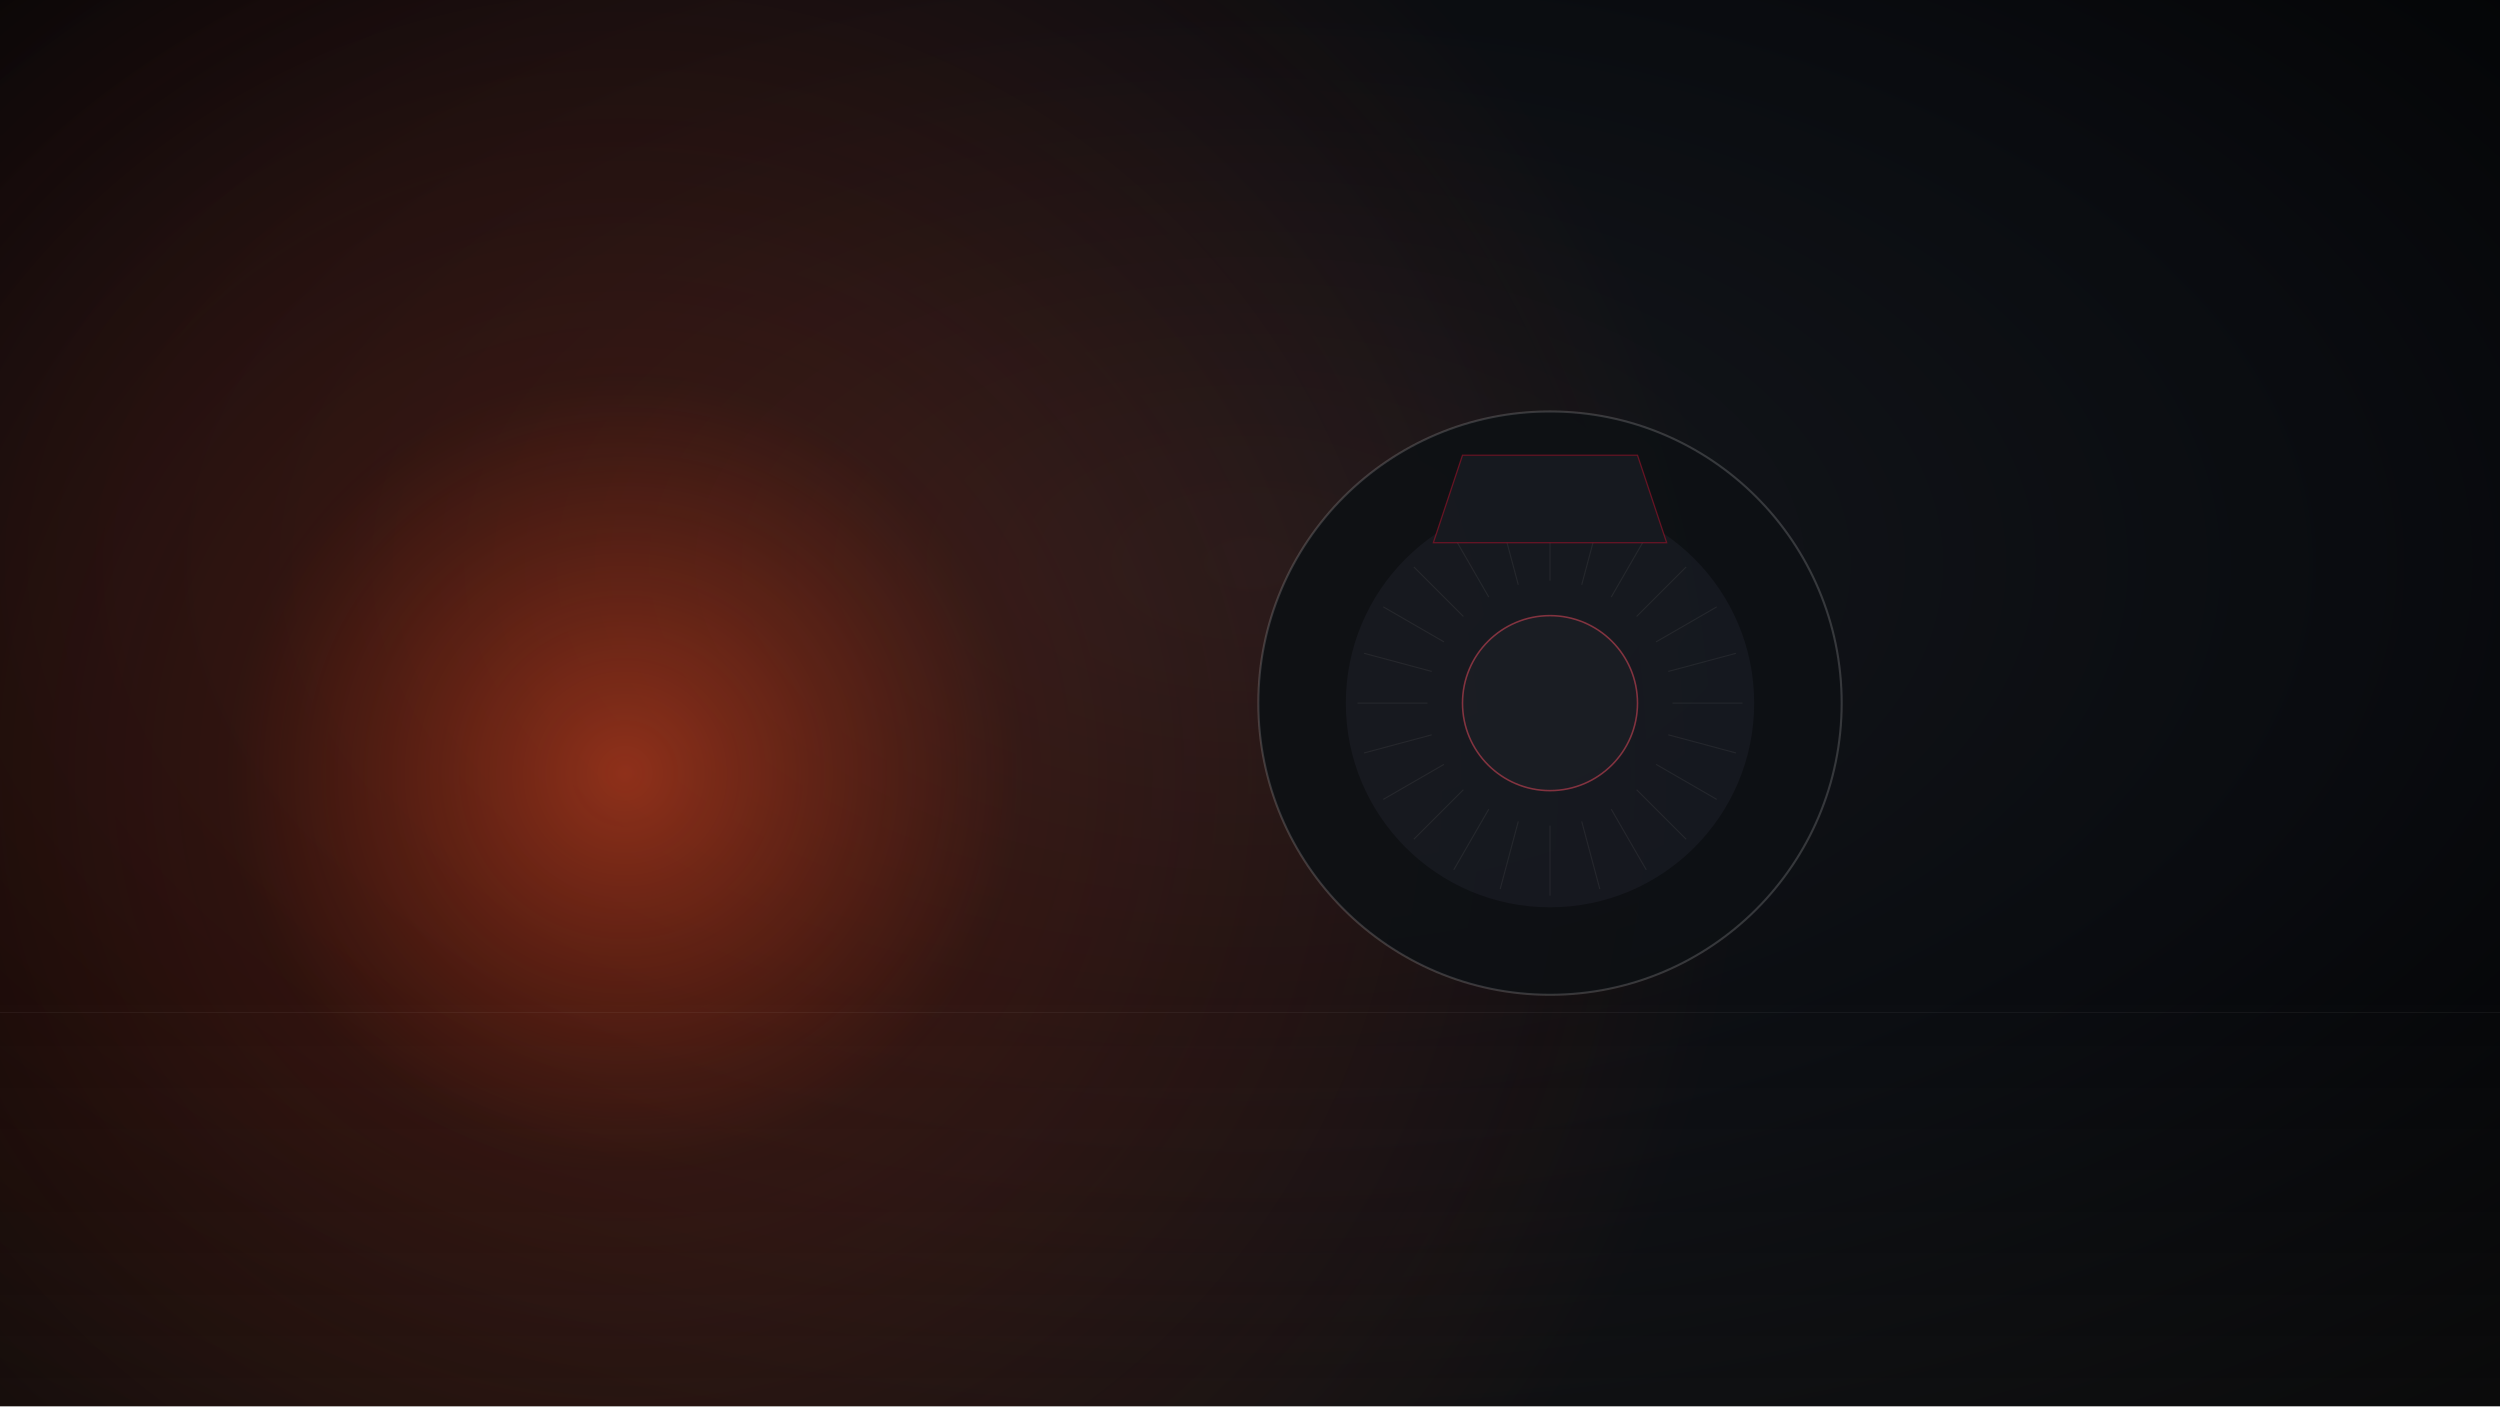
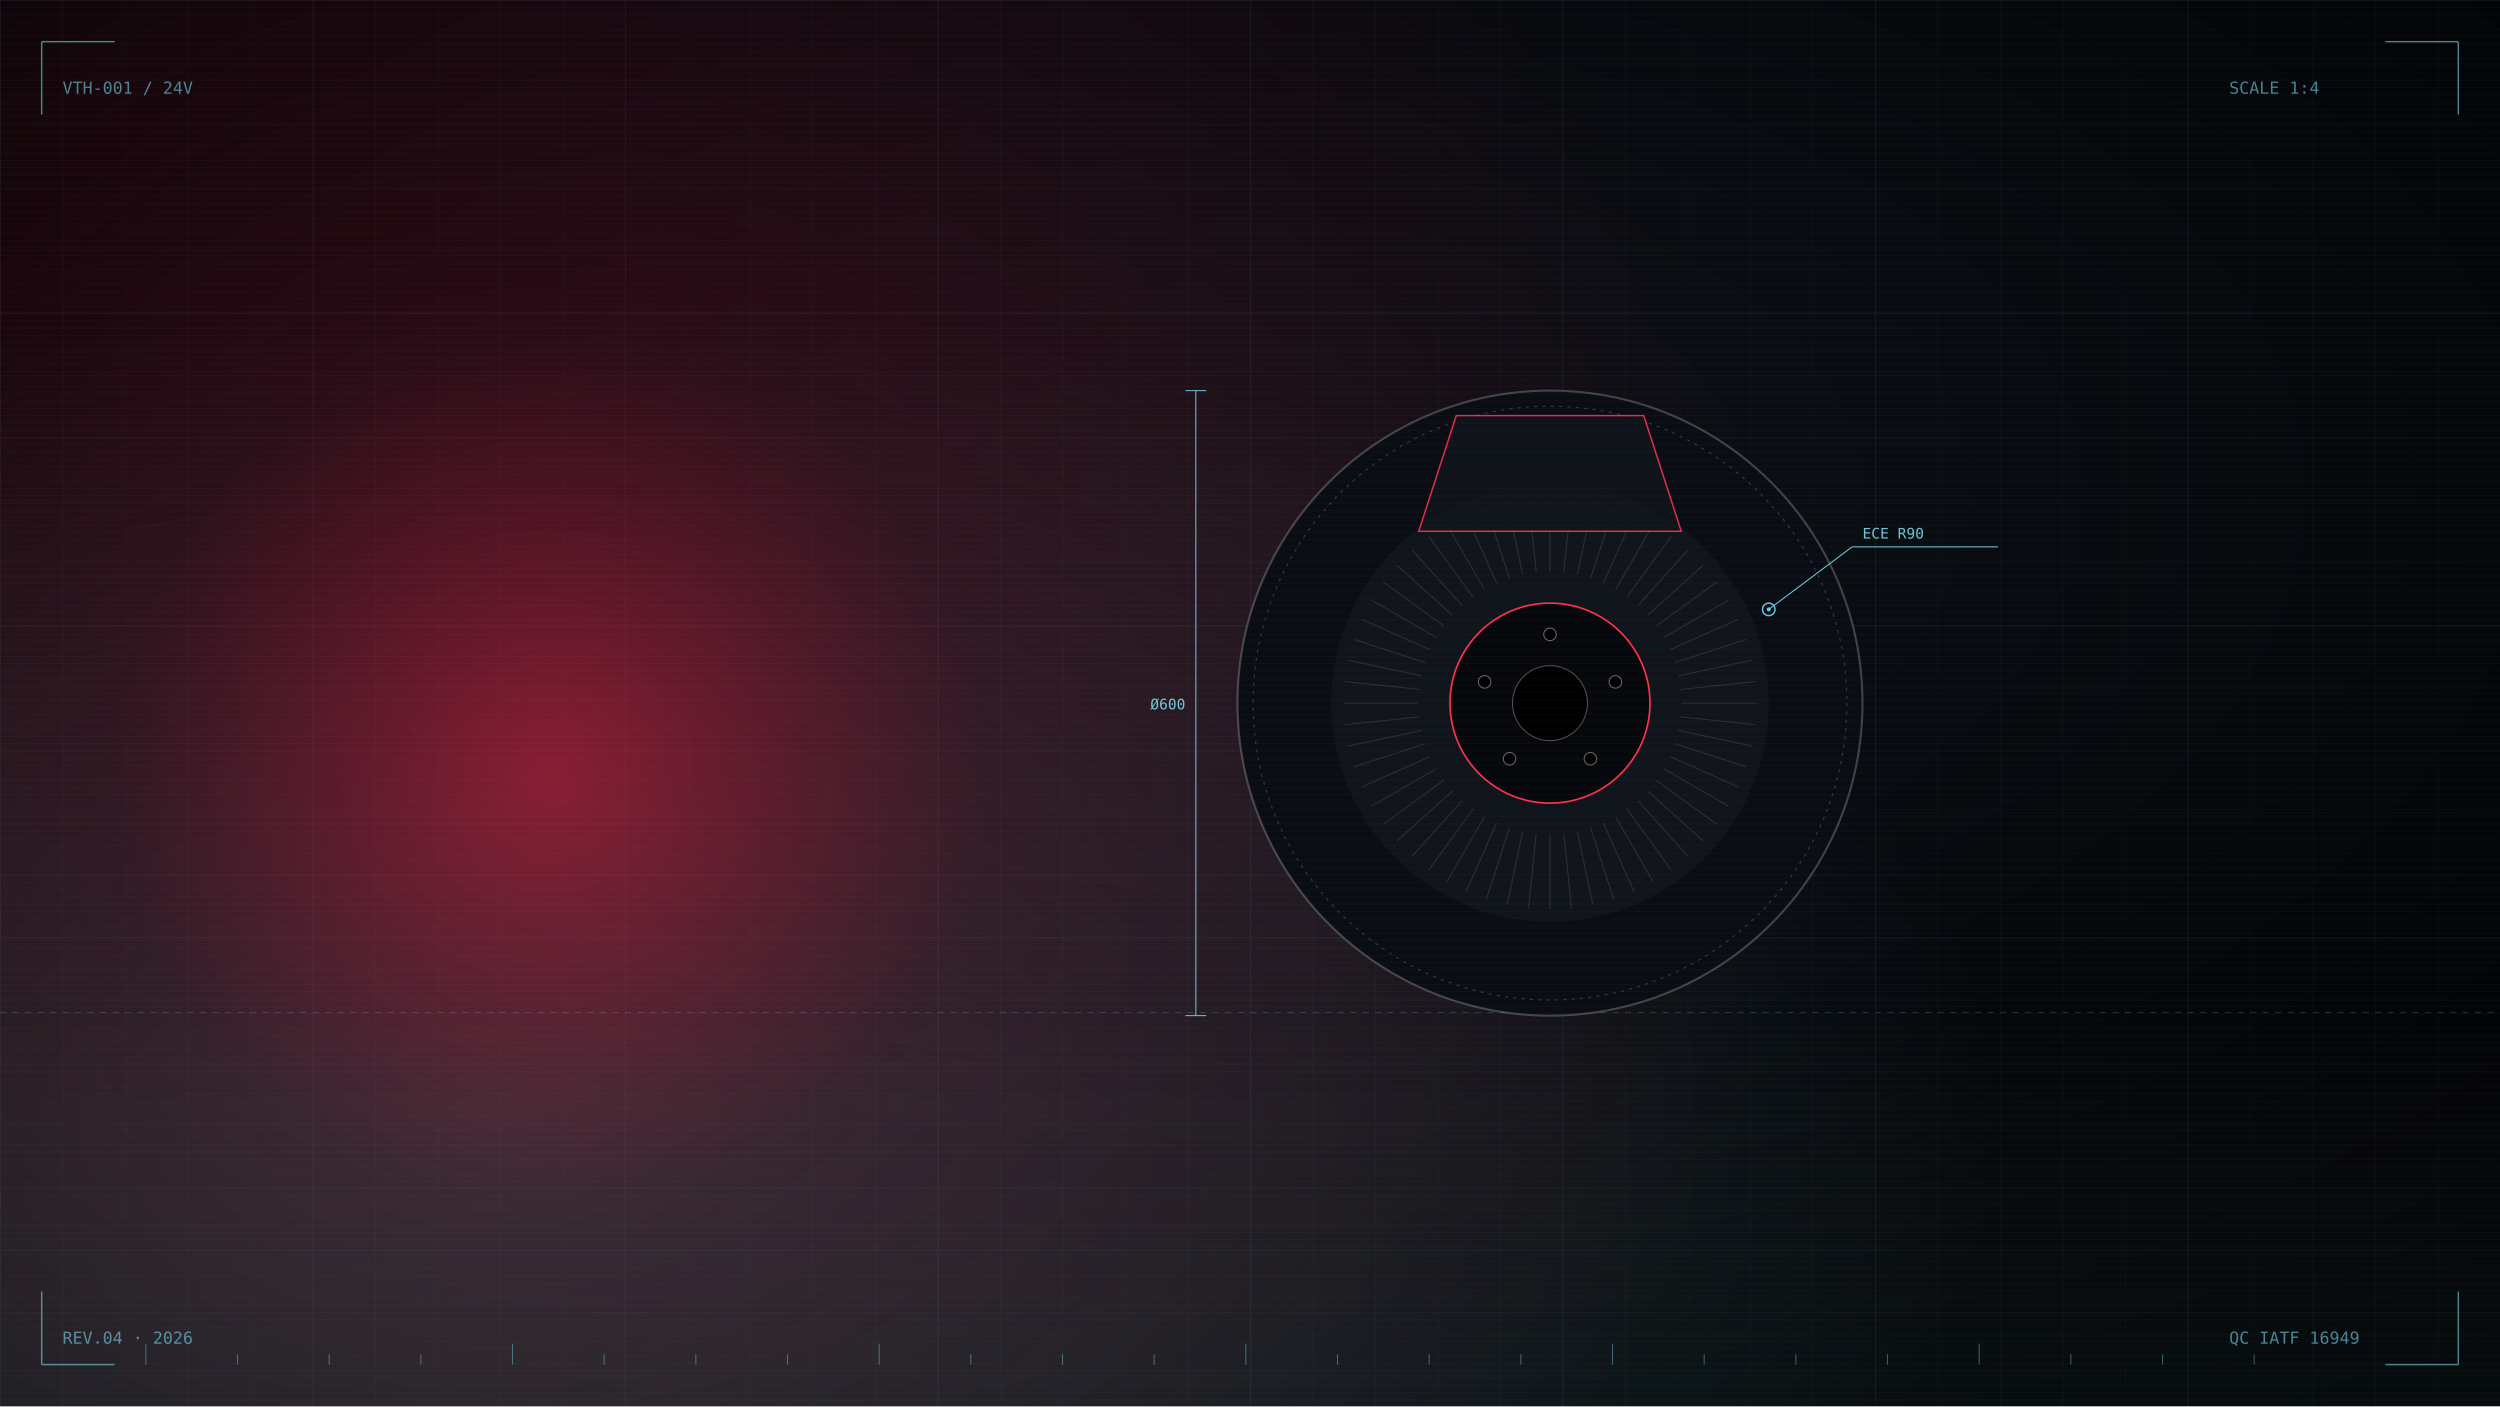
<svg xmlns="http://www.w3.org/2000/svg" viewBox="0 0 2400 1350" width="2400" height="1350" role="img" preserveAspectRatio="xMidYMid slice">
  <defs>
-     <radialGradient id="bgrad" cx="50%" cy="40%" r="80%">
-       <stop offset="0%" stop-color="#15181d" />
-       <stop offset="55%" stop-color="#0a0c10" />
+     <pattern id="grid" width="60" height="60" patternUnits="userSpaceOnUse">
+       <path d="M 60 0 L 0 0 0 60" fill="none" stroke="rgba(123,233,255,0.05)" stroke-width="1" />
+     </pattern>
+     <pattern id="gridMajor" width="300" height="300" patternUnits="userSpaceOnUse">
+       <path d="M 300 0 L 0 0 0 300" fill="none" stroke="rgba(123,233,255,0.08)" stroke-width="1" />
+     </pattern>
+     <radialGradient id="bgrad" cx="50%" cy="35%" r="80%">
+       <stop offset="0%" stop-color="#0e1218" />
+       <stop offset="55%" stop-color="#06080c" />
      <stop offset="100%" stop-color="#000" />
    </radialGradient>
-     <radialGradient id="glow" cx="600" cy="742.5" r="1080" gradientUnits="userSpaceOnUse">
-       <stop offset="0%" stop-color="hsla(12, 95%, 55%, 0.55)" />
-       <stop offset="35%" stop-color="hsla(12, 90%, 45%, 0.18)" />
-       <stop offset="100%" stop-color="hsla(12, 90%, 45%, 0)" />
+     <radialGradient id="glow" cx="528" cy="742.5" r="1200" gradientUnits="userSpaceOnUse">
+       <stop offset="0%" stop-color="hsla(350, 100%, 55%, 0.5)" />
+       <stop offset="35%" stop-color="hsla(350, 95%, 45%, 0.15)" />
+       <stop offset="100%" stop-color="hsla(350, 90%, 45%, 0)" />
+     </radialGradient>
+     <radialGradient id="cyanGlow" cx="20%" cy="80%" r="60%">
+       <stop offset="0%" stop-color="rgba(123,233,255,0.18)" />
+       <stop offset="100%" stop-color="rgba(123,233,255,0)" />
    </radialGradient>
    <linearGradient id="floor" x1="0" y1="0" x2="0" y2="1">
      <stop offset="0%" stop-color="rgba(255,255,255,0)" />
-       <stop offset="100%" stop-color="rgba(255,255,255,0.04)" />
+       <stop offset="100%" stop-color="rgba(123,233,255,0.05)" />
    </linearGradient>
    <filter id="soft">
-       <feGaussianBlur stdDeviation="2" />
+       <feGaussianBlur stdDeviation="3" />
+     </filter>
+     <filter id="bloom">
+       <feGaussianBlur stdDeviation="6" />
    </filter>
  </defs>
  <rect width="2400" height="1350" fill="url(#bgrad)" />
+   <rect width="2400" height="1350" fill="url(#grid)" />
+   <rect width="2400" height="1350" fill="url(#gridMajor)" />
+   <rect width="2400" height="1350" fill="url(#cyanGlow)" />
  <rect width="2400" height="1350" fill="url(#glow)" />
-   <rect y="945" width="2400" height="405" fill="url(#floor)" />
-   <g transform="translate(1488,675)" opacity="0.92">
-     <circle r="280" fill="#0d1014" stroke="rgba(255,255,255,0.18)" stroke-width="2" />
-     <circle r="196" fill="#16191f" />
-     <circle r="84" fill="#1a1d24" stroke="rgba(255,80,100,0.5)" stroke-width="1.5" />
-     <line x1="117.6" y1="0" x2="184.8" y2="0" stroke="rgba(255,255,255,0.07)" />
-     <line x1="113.593" y1="30.437" x2="178.503" y2="47.83" stroke="rgba(255,255,255,0.07)" />
-     <line x1="101.845" y1="58.8" x2="160.041" y2="92.4" stroke="rgba(255,255,255,0.07)" />
-     <line x1="83.156" y1="83.156" x2="130.673" y2="130.673" stroke="rgba(255,255,255,0.07)" />
-     <line x1="58.8" y1="101.845" x2="92.4" y2="160.041" stroke="rgba(255,255,255,0.07)" />
-     <line x1="30.437" y1="113.593" x2="47.83" y2="178.503" stroke="rgba(255,255,255,0.07)" />
-     <line x1="7.200923178986436e-15" y1="117.6" x2="1.1315736424121544e-14" y2="184.8" stroke="rgba(255,255,255,0.07)" />
-     <line x1="-30.437" y1="113.593" x2="-47.83" y2="178.503" stroke="rgba(255,255,255,0.07)" />
-     <line x1="-58.8" y1="101.845" x2="-92.4" y2="160.041" stroke="rgba(255,255,255,0.07)" />
-     <line x1="-83.156" y1="83.156" x2="-130.673" y2="130.673" stroke="rgba(255,255,255,0.07)" />
-     <line x1="-101.845" y1="58.8" x2="-160.041" y2="92.4" stroke="rgba(255,255,255,0.07)" />
-     <line x1="-113.593" y1="30.437" x2="-178.503" y2="47.83" stroke="rgba(255,255,255,0.07)" />
-     <line x1="-117.6" y1="1.4401846357972873e-14" x2="-184.8" y2="2.263147284824309e-14" stroke="rgba(255,255,255,0.07)" />
-     <line x1="-113.593" y1="-30.437" x2="-178.503" y2="-47.83" stroke="rgba(255,255,255,0.07)" />
-     <line x1="-101.845" y1="-58.8" x2="-160.041" y2="-92.4" stroke="rgba(255,255,255,0.07)" />
-     <line x1="-83.156" y1="-83.156" x2="-130.673" y2="-130.673" stroke="rgba(255,255,255,0.07)" />
-     <line x1="-58.8" y1="-101.845" x2="-92.4" y2="-160.041" stroke="rgba(255,255,255,0.07)" />
-     <line x1="-30.437" y1="-113.593" x2="-47.83" y2="-178.503" stroke="rgba(255,255,255,0.07)" />
-     <line x1="-2.1602769536959308e-14" y1="-117.6" x2="-3.394720927236463e-14" y2="-184.8" stroke="rgba(255,255,255,0.07)" />
-     <line x1="30.437" y1="-113.593" x2="47.83" y2="-178.503" stroke="rgba(255,255,255,0.07)" />
-     <line x1="58.8" y1="-101.845" x2="92.4" y2="-160.041" stroke="rgba(255,255,255,0.07)" />
-     <line x1="83.156" y1="-83.156" x2="130.673" y2="-130.673" stroke="rgba(255,255,255,0.07)" />
-     <line x1="101.845" y1="-58.8" x2="160.041" y2="-92.4" stroke="rgba(255,255,255,0.07)" />
-     <line x1="113.593" y1="-30.437" x2="178.503" y2="-47.83" stroke="rgba(255,255,255,0.07)" />
-     <path d="M-84,-238 L84,-238 L112,-154 L-112,-154 Z" fill="#16191f" stroke="rgba(200,16,46,0.5)" stroke-width="1.2" />
+   <line x1="0" y1="972" x2="2400" y2="972" stroke="rgba(123,233,255,0.18)" stroke-width="1" stroke-dasharray="6 6" />
+   <rect y="972" width="2400" height="378" fill="url(#floor)" />
+   <g transform="translate(1488,675)">
+     <circle r="300" fill="#0a0e14" stroke="rgba(255,255,255,0.22)" stroke-width="2" />
+     <circle r="285" fill="none" stroke="rgba(123,233,255,0.25)" stroke-dasharray="3 5" />
+     <circle r="210" fill="#10141b" />
+     <circle r="96" fill="#06080c" stroke="#ff3050" stroke-width="1.6" />
+     <circle r="36" fill="#000" stroke="rgba(255,255,255,0.3)" />
+     <line x1="126" y1="0" x2="198" y2="0" stroke="rgba(255,255,255,0.12)" />
+     <line x1="125.31" y1="13.171" x2="196.915" y2="20.697" stroke="rgba(255,255,255,0.12)" />
+     <line x1="123.247" y1="26.197" x2="193.673" y2="41.167" stroke="rgba(255,255,255,0.12)" />
+     <line x1="119.833" y1="38.936" x2="188.309" y2="61.185" stroke="rgba(255,255,255,0.12)" />
+     <line x1="115.107" y1="51.249" x2="180.882" y2="80.534" stroke="rgba(255,255,255,0.12)" />
+     <line x1="109.119" y1="63" x2="171.473" y2="99" stroke="rgba(255,255,255,0.12)" />
+     <line x1="101.936" y1="74.061" x2="160.185" y2="116.381" stroke="rgba(255,255,255,0.12)" />
+     <line x1="93.636" y1="84.31" x2="147.143" y2="132.488" stroke="rgba(255,255,255,0.12)" />
+     <line x1="84.31" y1="93.636" x2="132.488" y2="147.143" stroke="rgba(255,255,255,0.12)" />
+     <line x1="74.061" y1="101.936" x2="116.381" y2="160.185" stroke="rgba(255,255,255,0.12)" />
+     <line x1="63" y1="109.119" x2="99" y2="171.473" stroke="rgba(255,255,255,0.12)" />
+     <line x1="51.249" y1="115.107" x2="80.534" y2="180.882" stroke="rgba(255,255,255,0.12)" />
+     <line x1="38.936" y1="119.833" x2="61.185" y2="188.309" stroke="rgba(255,255,255,0.12)" />
+     <line x1="26.197" y1="123.247" x2="41.167" y2="193.673" stroke="rgba(255,255,255,0.12)" />
+     <line x1="13.171" y1="125.31" x2="20.697" y2="196.915" stroke="rgba(255,255,255,0.12)" />
+     <line x1="3.5692895055182265e-14" y1="126" x2="5.6088835086715e-14" y2="198" stroke="rgba(255,255,255,0.12)" />
+     <line x1="-13.171" y1="125.31" x2="-20.697" y2="196.915" stroke="rgba(255,255,255,0.12)" />
+     <line x1="-26.197" y1="123.247" x2="-41.167" y2="193.673" stroke="rgba(255,255,255,0.12)" />
+     <line x1="-38.936" y1="119.833" x2="-61.185" y2="188.309" stroke="rgba(255,255,255,0.12)" />
+     <line x1="-51.249" y1="115.107" x2="-80.534" y2="180.882" stroke="rgba(255,255,255,0.12)" />
+     <line x1="-63" y1="109.119" x2="-99" y2="171.473" stroke="rgba(255,255,255,0.12)" />
+     <line x1="-74.061" y1="101.936" x2="-116.381" y2="160.185" stroke="rgba(255,255,255,0.12)" />
+     <line x1="-84.31" y1="93.636" x2="-132.488" y2="147.143" stroke="rgba(255,255,255,0.12)" />
+     <line x1="-93.636" y1="84.31" x2="-147.143" y2="132.488" stroke="rgba(255,255,255,0.12)" />
+     <line x1="-101.936" y1="74.061" x2="-160.185" y2="116.381" stroke="rgba(255,255,255,0.12)" />
+     <line x1="-109.119" y1="63" x2="-171.473" y2="99" stroke="rgba(255,255,255,0.12)" />
+     <line x1="-115.107" y1="51.249" x2="-180.882" y2="80.534" stroke="rgba(255,255,255,0.12)" />
+     <line x1="-119.833" y1="38.936" x2="-188.309" y2="61.185" stroke="rgba(255,255,255,0.12)" />
+     <line x1="-123.247" y1="26.197" x2="-193.673" y2="41.167" stroke="rgba(255,255,255,0.12)" />
+     <line x1="-125.31" y1="13.171" x2="-196.915" y2="20.697" stroke="rgba(255,255,255,0.12)" />
+     <line x1="-126" y1="7.138579011036453e-14" x2="-198" y2="1.1217767017343e-13" stroke="rgba(255,255,255,0.12)" />
+     <line x1="-125.31" y1="-13.171" x2="-196.915" y2="-20.697" stroke="rgba(255,255,255,0.12)" />
+     <line x1="-123.247" y1="-26.197" x2="-193.673" y2="-41.167" stroke="rgba(255,255,255,0.12)" />
+     <line x1="-119.833" y1="-38.936" x2="-188.309" y2="-61.185" stroke="rgba(255,255,255,0.12)" />
+     <line x1="-115.107" y1="-51.249" x2="-180.882" y2="-80.534" stroke="rgba(255,255,255,0.12)" />
+     <line x1="-109.119" y1="-63" x2="-171.473" y2="-99" stroke="rgba(255,255,255,0.12)" />
+     <line x1="-101.936" y1="-74.061" x2="-160.185" y2="-116.381" stroke="rgba(255,255,255,0.12)" />
+     <line x1="-93.636" y1="-84.31" x2="-147.143" y2="-132.488" stroke="rgba(255,255,255,0.12)" />
+     <line x1="-84.31" y1="-93.636" x2="-132.488" y2="-147.143" stroke="rgba(255,255,255,0.12)" />
+     <line x1="-74.061" y1="-101.936" x2="-116.381" y2="-160.185" stroke="rgba(255,255,255,0.12)" />
+     <line x1="-63" y1="-109.119" x2="-99" y2="-171.473" stroke="rgba(255,255,255,0.12)" />
+     <line x1="-51.249" y1="-115.107" x2="-80.534" y2="-180.882" stroke="rgba(255,255,255,0.12)" />
+     <line x1="-38.936" y1="-119.833" x2="-61.185" y2="-188.309" stroke="rgba(255,255,255,0.12)" />
+     <line x1="-26.197" y1="-123.247" x2="-41.167" y2="-193.673" stroke="rgba(255,255,255,0.12)" />
+     <line x1="-13.171" y1="-125.31" x2="-20.697" y2="-196.915" stroke="rgba(255,255,255,0.12)" />
+     <line x1="-2.3145824503884975e-14" y1="-126" x2="-3.637200993467639e-14" y2="-198" stroke="rgba(255,255,255,0.12)" />
+     <line x1="13.171" y1="-125.31" x2="20.697" y2="-196.915" stroke="rgba(255,255,255,0.12)" />
+     <line x1="26.197" y1="-123.247" x2="41.167" y2="-193.673" stroke="rgba(255,255,255,0.12)" />
+     <line x1="38.936" y1="-119.833" x2="61.185" y2="-188.309" stroke="rgba(255,255,255,0.12)" />
+     <line x1="51.249" y1="-115.107" x2="80.534" y2="-180.882" stroke="rgba(255,255,255,0.12)" />
+     <line x1="63" y1="-109.119" x2="99" y2="-171.473" stroke="rgba(255,255,255,0.12)" />
+     <line x1="74.061" y1="-101.936" x2="116.381" y2="-160.185" stroke="rgba(255,255,255,0.12)" />
+     <line x1="84.31" y1="-93.636" x2="132.488" y2="-147.143" stroke="rgba(255,255,255,0.12)" />
+     <line x1="93.636" y1="-84.31" x2="147.143" y2="-132.488" stroke="rgba(255,255,255,0.12)" />
+     <line x1="101.936" y1="-74.061" x2="160.185" y2="-116.381" stroke="rgba(255,255,255,0.12)" />
+     <line x1="109.119" y1="-63" x2="171.473" y2="-99" stroke="rgba(255,255,255,0.12)" />
+     <line x1="115.107" y1="-51.249" x2="180.882" y2="-80.534" stroke="rgba(255,255,255,0.12)" />
+     <line x1="119.833" y1="-38.936" x2="188.309" y2="-61.185" stroke="rgba(255,255,255,0.12)" />
+     <line x1="123.247" y1="-26.197" x2="193.673" y2="-41.167" stroke="rgba(255,255,255,0.12)" />
+     <line x1="125.31" y1="-13.171" x2="196.915" y2="-20.697" stroke="rgba(255,255,255,0.12)" />
+     <circle cx="4.0413344371862654e-15" cy="-66" r="6" fill="#000" stroke="rgba(255,255,255,0.4)" />
+     <circle cx="62.77" cy="-20.395" r="6" fill="#000" stroke="rgba(255,255,255,0.4)" />
+     <circle cx="38.794" cy="53.395" r="6" fill="#000" stroke="rgba(255,255,255,0.4)" />
+     <circle cx="-38.794" cy="53.395" r="6" fill="#000" stroke="rgba(255,255,255,0.4)" />
+     <circle cx="-62.77" cy="-20.395" r="6" fill="#000" stroke="rgba(255,255,255,0.4)" />
+     <path d="M-90,-276 L90,-276 L126,-165 L-126,-165 Z" fill="#10141b" stroke="#ff3050" stroke-width="1.4" opacity="0.9" />
+     <g stroke="#7be9ff" opacity="0.8" stroke-width="1" fill="none">
+       <line x1="-340" y1="-300" x2="-340" y2="300" />
+       <line x1="-350" y1="-300" x2="-330" y2="-300" />
+       <line x1="-350" y1="300" x2="-330" y2="300" />
+     </g>
+     <text x="-350" y="6" font-family="ui-monospace,monospace" font-size="14" fill="#7be9ff" opacity="0.85" text-anchor="end">Ø600</text>
+     <g opacity="0.85">
+       <circle cx="210" cy="-90" r="6" fill="none" stroke="#7be9ff" stroke-width="1.4" />
+       <circle cx="210" cy="-90" r="2" fill="#7be9ff" />
+       <line x1="210" y1="-90" x2="290" y2="-150" stroke="#7be9ff" stroke-width="1" />
+       <line x1="290" y1="-150" x2="430" y2="-150" stroke="#7be9ff" stroke-width="1" />
+       <text x="300" y="-158" font-family="ui-monospace,monospace" font-size="14" fill="#7be9ff">ECE R90</text>
+     </g>
  </g>
-   <line x1="0" y1="972" x2="2400" y2="972" stroke="rgba(255,255,255,0.05)" stroke-width="1" />
+   <g opacity="0.04">
+     <line x1="0" y1="0" x2="2400" y2="0" stroke="#fff" stroke-width="0.5" />
+     <line x1="0" y1="7" x2="2400" y2="7" stroke="#fff" stroke-width="0.5" />
+     <line x1="0" y1="14" x2="2400" y2="14" stroke="#fff" stroke-width="0.5" />
+     <line x1="0" y1="21" x2="2400" y2="21" stroke="#fff" stroke-width="0.5" />
+     <line x1="0" y1="28" x2="2400" y2="28" stroke="#fff" stroke-width="0.5" />
+     <line x1="0" y1="35" x2="2400" y2="35" stroke="#fff" stroke-width="0.5" />
+     <line x1="0" y1="42" x2="2400" y2="42" stroke="#fff" stroke-width="0.5" />
+     <line x1="0" y1="49" x2="2400" y2="49" stroke="#fff" stroke-width="0.5" />
+     <line x1="0" y1="56" x2="2400" y2="56" stroke="#fff" stroke-width="0.5" />
+     <line x1="0" y1="63" x2="2400" y2="63" stroke="#fff" stroke-width="0.5" />
+     <line x1="0" y1="70" x2="2400" y2="70" stroke="#fff" stroke-width="0.5" />
+     <line x1="0" y1="77" x2="2400" y2="77" stroke="#fff" stroke-width="0.5" />
+     <line x1="0" y1="84" x2="2400" y2="84" stroke="#fff" stroke-width="0.5" />
+     <line x1="0" y1="91" x2="2400" y2="91" stroke="#fff" stroke-width="0.5" />
+     <line x1="0" y1="98" x2="2400" y2="98" stroke="#fff" stroke-width="0.5" />
+     <line x1="0" y1="105" x2="2400" y2="105" stroke="#fff" stroke-width="0.5" />
+     <line x1="0" y1="112" x2="2400" y2="112" stroke="#fff" stroke-width="0.5" />
+     <line x1="0" y1="119" x2="2400" y2="119" stroke="#fff" stroke-width="0.5" />
+     <line x1="0" y1="126" x2="2400" y2="126" stroke="#fff" stroke-width="0.5" />
+     <line x1="0" y1="133" x2="2400" y2="133" stroke="#fff" stroke-width="0.5" />
+     <line x1="0" y1="140" x2="2400" y2="140" stroke="#fff" stroke-width="0.5" />
+     <line x1="0" y1="147" x2="2400" y2="147" stroke="#fff" stroke-width="0.5" />
+     <line x1="0" y1="154" x2="2400" y2="154" stroke="#fff" stroke-width="0.5" />
+     <line x1="0" y1="161" x2="2400" y2="161" stroke="#fff" stroke-width="0.5" />
+     <line x1="0" y1="168" x2="2400" y2="168" stroke="#fff" stroke-width="0.5" />
+     <line x1="0" y1="175" x2="2400" y2="175" stroke="#fff" stroke-width="0.5" />
+     <line x1="0" y1="182" x2="2400" y2="182" stroke="#fff" stroke-width="0.5" />
+     <line x1="0" y1="189" x2="2400" y2="189" stroke="#fff" stroke-width="0.5" />
+     <line x1="0" y1="196" x2="2400" y2="196" stroke="#fff" stroke-width="0.5" />
+     <line x1="0" y1="203" x2="2400" y2="203" stroke="#fff" stroke-width="0.5" />
+     <line x1="0" y1="210" x2="2400" y2="210" stroke="#fff" stroke-width="0.5" />
+     <line x1="0" y1="217" x2="2400" y2="217" stroke="#fff" stroke-width="0.5" />
+     <line x1="0" y1="224" x2="2400" y2="224" stroke="#fff" stroke-width="0.5" />
+     <line x1="0" y1="231" x2="2400" y2="231" stroke="#fff" stroke-width="0.5" />
+     <line x1="0" y1="238" x2="2400" y2="238" stroke="#fff" stroke-width="0.5" />
+     <line x1="0" y1="245" x2="2400" y2="245" stroke="#fff" stroke-width="0.5" />
+     <line x1="0" y1="252" x2="2400" y2="252" stroke="#fff" stroke-width="0.5" />
+     <line x1="0" y1="259" x2="2400" y2="259" stroke="#fff" stroke-width="0.5" />
+     <line x1="0" y1="266" x2="2400" y2="266" stroke="#fff" stroke-width="0.5" />
+     <line x1="0" y1="273" x2="2400" y2="273" stroke="#fff" stroke-width="0.5" />
+     <line x1="0" y1="280" x2="2400" y2="280" stroke="#fff" stroke-width="0.5" />
+     <line x1="0" y1="287" x2="2400" y2="287" stroke="#fff" stroke-width="0.5" />
+     <line x1="0" y1="294" x2="2400" y2="294" stroke="#fff" stroke-width="0.5" />
+     <line x1="0" y1="301" x2="2400" y2="301" stroke="#fff" stroke-width="0.5" />
+     <line x1="0" y1="308" x2="2400" y2="308" stroke="#fff" stroke-width="0.5" />
+     <line x1="0" y1="315" x2="2400" y2="315" stroke="#fff" stroke-width="0.5" />
+     <line x1="0" y1="322" x2="2400" y2="322" stroke="#fff" stroke-width="0.5" />
+     <line x1="0" y1="329" x2="2400" y2="329" stroke="#fff" stroke-width="0.5" />
+     <line x1="0" y1="336" x2="2400" y2="336" stroke="#fff" stroke-width="0.5" />
+     <line x1="0" y1="343" x2="2400" y2="343" stroke="#fff" stroke-width="0.5" />
+     <line x1="0" y1="350" x2="2400" y2="350" stroke="#fff" stroke-width="0.5" />
+     <line x1="0" y1="357" x2="2400" y2="357" stroke="#fff" stroke-width="0.5" />
+     <line x1="0" y1="364" x2="2400" y2="364" stroke="#fff" stroke-width="0.5" />
+     <line x1="0" y1="371" x2="2400" y2="371" stroke="#fff" stroke-width="0.5" />
+     <line x1="0" y1="378" x2="2400" y2="378" stroke="#fff" stroke-width="0.5" />
+     <line x1="0" y1="385" x2="2400" y2="385" stroke="#fff" stroke-width="0.5" />
+     <line x1="0" y1="392" x2="2400" y2="392" stroke="#fff" stroke-width="0.5" />
+     <line x1="0" y1="399" x2="2400" y2="399" stroke="#fff" stroke-width="0.5" />
+     <line x1="0" y1="406" x2="2400" y2="406" stroke="#fff" stroke-width="0.5" />
+     <line x1="0" y1="413" x2="2400" y2="413" stroke="#fff" stroke-width="0.5" />
+     <line x1="0" y1="420" x2="2400" y2="420" stroke="#fff" stroke-width="0.5" />
+     <line x1="0" y1="427" x2="2400" y2="427" stroke="#fff" stroke-width="0.5" />
+     <line x1="0" y1="434" x2="2400" y2="434" stroke="#fff" stroke-width="0.5" />
+     <line x1="0" y1="441" x2="2400" y2="441" stroke="#fff" stroke-width="0.5" />
+     <line x1="0" y1="448" x2="2400" y2="448" stroke="#fff" stroke-width="0.5" />
+     <line x1="0" y1="455" x2="2400" y2="455" stroke="#fff" stroke-width="0.5" />
+     <line x1="0" y1="462" x2="2400" y2="462" stroke="#fff" stroke-width="0.5" />
+     <line x1="0" y1="469" x2="2400" y2="469" stroke="#fff" stroke-width="0.5" />
+     <line x1="0" y1="476" x2="2400" y2="476" stroke="#fff" stroke-width="0.5" />
+     <line x1="0" y1="483" x2="2400" y2="483" stroke="#fff" stroke-width="0.5" />
+     <line x1="0" y1="490" x2="2400" y2="490" stroke="#fff" stroke-width="0.5" />
+     <line x1="0" y1="497" x2="2400" y2="497" stroke="#fff" stroke-width="0.5" />
+     <line x1="0" y1="504" x2="2400" y2="504" stroke="#fff" stroke-width="0.5" />
+     <line x1="0" y1="511" x2="2400" y2="511" stroke="#fff" stroke-width="0.5" />
+     <line x1="0" y1="518" x2="2400" y2="518" stroke="#fff" stroke-width="0.5" />
+     <line x1="0" y1="525" x2="2400" y2="525" stroke="#fff" stroke-width="0.5" />
+     <line x1="0" y1="532" x2="2400" y2="532" stroke="#fff" stroke-width="0.5" />
+     <line x1="0" y1="539" x2="2400" y2="539" stroke="#fff" stroke-width="0.5" />
+     <line x1="0" y1="546" x2="2400" y2="546" stroke="#fff" stroke-width="0.5" />
+     <line x1="0" y1="553" x2="2400" y2="553" stroke="#fff" stroke-width="0.5" />
+     <line x1="0" y1="560" x2="2400" y2="560" stroke="#fff" stroke-width="0.5" />
+     <line x1="0" y1="567" x2="2400" y2="567" stroke="#fff" stroke-width="0.5" />
+     <line x1="0" y1="574" x2="2400" y2="574" stroke="#fff" stroke-width="0.5" />
+     <line x1="0" y1="581" x2="2400" y2="581" stroke="#fff" stroke-width="0.5" />
+     <line x1="0" y1="588" x2="2400" y2="588" stroke="#fff" stroke-width="0.5" />
+     <line x1="0" y1="595" x2="2400" y2="595" stroke="#fff" stroke-width="0.5" />
+     <line x1="0" y1="602" x2="2400" y2="602" stroke="#fff" stroke-width="0.5" />
+     <line x1="0" y1="609" x2="2400" y2="609" stroke="#fff" stroke-width="0.5" />
+     <line x1="0" y1="616" x2="2400" y2="616" stroke="#fff" stroke-width="0.5" />
+     <line x1="0" y1="623" x2="2400" y2="623" stroke="#fff" stroke-width="0.5" />
+     <line x1="0" y1="630" x2="2400" y2="630" stroke="#fff" stroke-width="0.5" />
+     <line x1="0" y1="637" x2="2400" y2="637" stroke="#fff" stroke-width="0.5" />
+     <line x1="0" y1="644" x2="2400" y2="644" stroke="#fff" stroke-width="0.5" />
+     <line x1="0" y1="651" x2="2400" y2="651" stroke="#fff" stroke-width="0.5" />
+     <line x1="0" y1="658" x2="2400" y2="658" stroke="#fff" stroke-width="0.5" />
+     <line x1="0" y1="665" x2="2400" y2="665" stroke="#fff" stroke-width="0.5" />
+     <line x1="0" y1="672" x2="2400" y2="672" stroke="#fff" stroke-width="0.5" />
+     <line x1="0" y1="679" x2="2400" y2="679" stroke="#fff" stroke-width="0.5" />
+     <line x1="0" y1="686" x2="2400" y2="686" stroke="#fff" stroke-width="0.5" />
+     <line x1="0" y1="693" x2="2400" y2="693" stroke="#fff" stroke-width="0.5" />
+     <line x1="0" y1="700" x2="2400" y2="700" stroke="#fff" stroke-width="0.5" />
+     <line x1="0" y1="707" x2="2400" y2="707" stroke="#fff" stroke-width="0.5" />
+     <line x1="0" y1="714" x2="2400" y2="714" stroke="#fff" stroke-width="0.5" />
+     <line x1="0" y1="721" x2="2400" y2="721" stroke="#fff" stroke-width="0.5" />
+     <line x1="0" y1="728" x2="2400" y2="728" stroke="#fff" stroke-width="0.5" />
+     <line x1="0" y1="735" x2="2400" y2="735" stroke="#fff" stroke-width="0.5" />
+     <line x1="0" y1="742" x2="2400" y2="742" stroke="#fff" stroke-width="0.5" />
+     <line x1="0" y1="749" x2="2400" y2="749" stroke="#fff" stroke-width="0.5" />
+     <line x1="0" y1="756" x2="2400" y2="756" stroke="#fff" stroke-width="0.5" />
+     <line x1="0" y1="763" x2="2400" y2="763" stroke="#fff" stroke-width="0.5" />
+     <line x1="0" y1="770" x2="2400" y2="770" stroke="#fff" stroke-width="0.5" />
+     <line x1="0" y1="777" x2="2400" y2="777" stroke="#fff" stroke-width="0.5" />
+     <line x1="0" y1="784" x2="2400" y2="784" stroke="#fff" stroke-width="0.5" />
+     <line x1="0" y1="791" x2="2400" y2="791" stroke="#fff" stroke-width="0.5" />
+     <line x1="0" y1="798" x2="2400" y2="798" stroke="#fff" stroke-width="0.5" />
+     <line x1="0" y1="805" x2="2400" y2="805" stroke="#fff" stroke-width="0.5" />
+     <line x1="0" y1="812" x2="2400" y2="812" stroke="#fff" stroke-width="0.5" />
+     <line x1="0" y1="819" x2="2400" y2="819" stroke="#fff" stroke-width="0.5" />
+     <line x1="0" y1="826" x2="2400" y2="826" stroke="#fff" stroke-width="0.5" />
+     <line x1="0" y1="833" x2="2400" y2="833" stroke="#fff" stroke-width="0.5" />
+     <line x1="0" y1="840" x2="2400" y2="840" stroke="#fff" stroke-width="0.5" />
+     <line x1="0" y1="847" x2="2400" y2="847" stroke="#fff" stroke-width="0.5" />
+     <line x1="0" y1="854" x2="2400" y2="854" stroke="#fff" stroke-width="0.5" />
+     <line x1="0" y1="861" x2="2400" y2="861" stroke="#fff" stroke-width="0.5" />
+     <line x1="0" y1="868" x2="2400" y2="868" stroke="#fff" stroke-width="0.5" />
+     <line x1="0" y1="875" x2="2400" y2="875" stroke="#fff" stroke-width="0.5" />
+     <line x1="0" y1="882" x2="2400" y2="882" stroke="#fff" stroke-width="0.5" />
+     <line x1="0" y1="889" x2="2400" y2="889" stroke="#fff" stroke-width="0.5" />
+     <line x1="0" y1="896" x2="2400" y2="896" stroke="#fff" stroke-width="0.5" />
+     <line x1="0" y1="903" x2="2400" y2="903" stroke="#fff" stroke-width="0.5" />
+     <line x1="0" y1="910" x2="2400" y2="910" stroke="#fff" stroke-width="0.5" />
+     <line x1="0" y1="917" x2="2400" y2="917" stroke="#fff" stroke-width="0.5" />
+     <line x1="0" y1="924" x2="2400" y2="924" stroke="#fff" stroke-width="0.5" />
+     <line x1="0" y1="931" x2="2400" y2="931" stroke="#fff" stroke-width="0.5" />
+     <line x1="0" y1="938" x2="2400" y2="938" stroke="#fff" stroke-width="0.5" />
+     <line x1="0" y1="945" x2="2400" y2="945" stroke="#fff" stroke-width="0.5" />
+     <line x1="0" y1="952" x2="2400" y2="952" stroke="#fff" stroke-width="0.5" />
+     <line x1="0" y1="959" x2="2400" y2="959" stroke="#fff" stroke-width="0.5" />
+     <line x1="0" y1="966" x2="2400" y2="966" stroke="#fff" stroke-width="0.5" />
+     <line x1="0" y1="973" x2="2400" y2="973" stroke="#fff" stroke-width="0.5" />
+     <line x1="0" y1="980" x2="2400" y2="980" stroke="#fff" stroke-width="0.5" />
+     <line x1="0" y1="987" x2="2400" y2="987" stroke="#fff" stroke-width="0.5" />
+     <line x1="0" y1="994" x2="2400" y2="994" stroke="#fff" stroke-width="0.5" />
+     <line x1="0" y1="1001" x2="2400" y2="1001" stroke="#fff" stroke-width="0.5" />
+     <line x1="0" y1="1008" x2="2400" y2="1008" stroke="#fff" stroke-width="0.5" />
+     <line x1="0" y1="1015" x2="2400" y2="1015" stroke="#fff" stroke-width="0.5" />
+     <line x1="0" y1="1022" x2="2400" y2="1022" stroke="#fff" stroke-width="0.5" />
+     <line x1="0" y1="1029" x2="2400" y2="1029" stroke="#fff" stroke-width="0.5" />
+     <line x1="0" y1="1036" x2="2400" y2="1036" stroke="#fff" stroke-width="0.5" />
+     <line x1="0" y1="1043" x2="2400" y2="1043" stroke="#fff" stroke-width="0.5" />
+     <line x1="0" y1="1050" x2="2400" y2="1050" stroke="#fff" stroke-width="0.5" />
+     <line x1="0" y1="1057" x2="2400" y2="1057" stroke="#fff" stroke-width="0.5" />
+     <line x1="0" y1="1064" x2="2400" y2="1064" stroke="#fff" stroke-width="0.5" />
+     <line x1="0" y1="1071" x2="2400" y2="1071" stroke="#fff" stroke-width="0.5" />
+     <line x1="0" y1="1078" x2="2400" y2="1078" stroke="#fff" stroke-width="0.5" />
+     <line x1="0" y1="1085" x2="2400" y2="1085" stroke="#fff" stroke-width="0.5" />
+     <line x1="0" y1="1092" x2="2400" y2="1092" stroke="#fff" stroke-width="0.5" />
+     <line x1="0" y1="1099" x2="2400" y2="1099" stroke="#fff" stroke-width="0.5" />
+     <line x1="0" y1="1106" x2="2400" y2="1106" stroke="#fff" stroke-width="0.5" />
+     <line x1="0" y1="1113" x2="2400" y2="1113" stroke="#fff" stroke-width="0.5" />
+     <line x1="0" y1="1120" x2="2400" y2="1120" stroke="#fff" stroke-width="0.5" />
+     <line x1="0" y1="1127" x2="2400" y2="1127" stroke="#fff" stroke-width="0.5" />
+     <line x1="0" y1="1134" x2="2400" y2="1134" stroke="#fff" stroke-width="0.5" />
+     <line x1="0" y1="1141" x2="2400" y2="1141" stroke="#fff" stroke-width="0.5" />
+     <line x1="0" y1="1148" x2="2400" y2="1148" stroke="#fff" stroke-width="0.5" />
+     <line x1="0" y1="1155" x2="2400" y2="1155" stroke="#fff" stroke-width="0.5" />
+     <line x1="0" y1="1162" x2="2400" y2="1162" stroke="#fff" stroke-width="0.5" />
+     <line x1="0" y1="1169" x2="2400" y2="1169" stroke="#fff" stroke-width="0.5" />
+     <line x1="0" y1="1176" x2="2400" y2="1176" stroke="#fff" stroke-width="0.5" />
+     <line x1="0" y1="1183" x2="2400" y2="1183" stroke="#fff" stroke-width="0.5" />
+     <line x1="0" y1="1190" x2="2400" y2="1190" stroke="#fff" stroke-width="0.5" />
+     <line x1="0" y1="1197" x2="2400" y2="1197" stroke="#fff" stroke-width="0.5" />
+     <line x1="0" y1="1204" x2="2400" y2="1204" stroke="#fff" stroke-width="0.5" />
+     <line x1="0" y1="1211" x2="2400" y2="1211" stroke="#fff" stroke-width="0.5" />
+     <line x1="0" y1="1218" x2="2400" y2="1218" stroke="#fff" stroke-width="0.5" />
+     <line x1="0" y1="1225" x2="2400" y2="1225" stroke="#fff" stroke-width="0.5" />
+     <line x1="0" y1="1232" x2="2400" y2="1232" stroke="#fff" stroke-width="0.5" />
+     <line x1="0" y1="1239" x2="2400" y2="1239" stroke="#fff" stroke-width="0.5" />
+     <line x1="0" y1="1246" x2="2400" y2="1246" stroke="#fff" stroke-width="0.5" />
+     <line x1="0" y1="1253" x2="2400" y2="1253" stroke="#fff" stroke-width="0.5" />
+     <line x1="0" y1="1260" x2="2400" y2="1260" stroke="#fff" stroke-width="0.5" />
+     <line x1="0" y1="1267" x2="2400" y2="1267" stroke="#fff" stroke-width="0.5" />
+     <line x1="0" y1="1274" x2="2400" y2="1274" stroke="#fff" stroke-width="0.5" />
+     <line x1="0" y1="1281" x2="2400" y2="1281" stroke="#fff" stroke-width="0.5" />
+     <line x1="0" y1="1288" x2="2400" y2="1288" stroke="#fff" stroke-width="0.5" />
+     <line x1="0" y1="1295" x2="2400" y2="1295" stroke="#fff" stroke-width="0.5" />
+     <line x1="0" y1="1302" x2="2400" y2="1302" stroke="#fff" stroke-width="0.5" />
+     <line x1="0" y1="1309" x2="2400" y2="1309" stroke="#fff" stroke-width="0.5" />
+     <line x1="0" y1="1316" x2="2400" y2="1316" stroke="#fff" stroke-width="0.5" />
+     <line x1="0" y1="1323" x2="2400" y2="1323" stroke="#fff" stroke-width="0.5" />
+     <line x1="0" y1="1330" x2="2400" y2="1330" stroke="#fff" stroke-width="0.5" />
+     <line x1="0" y1="1337" x2="2400" y2="1337" stroke="#fff" stroke-width="0.5" />
+     <line x1="0" y1="1344" x2="2400" y2="1344" stroke="#fff" stroke-width="0.5" />
+     <line x1="0" y1="1351" x2="2400" y2="1351" stroke="#fff" stroke-width="0.5" />
+     <line x1="0" y1="1358" x2="2400" y2="1358" stroke="#fff" stroke-width="0.5" />
+     <line x1="0" y1="1365" x2="2400" y2="1365" stroke="#fff" stroke-width="0.5" />
+     <line x1="0" y1="1372" x2="2400" y2="1372" stroke="#fff" stroke-width="0.5" />
+     <line x1="0" y1="1379" x2="2400" y2="1379" stroke="#fff" stroke-width="0.5" />
+     <line x1="0" y1="1386" x2="2400" y2="1386" stroke="#fff" stroke-width="0.5" />
+     <line x1="0" y1="1393" x2="2400" y2="1393" stroke="#fff" stroke-width="0.5" />
+   </g>
+   <g opacity="0.55" font-family="ui-monospace, SFMono-Regular, Menlo, monospace" font-size="16" fill="#7be9ff">
+     <g stroke="#7be9ff" stroke-width="1.4" fill="none">
+       <path d="M40,40 L40,110 M40,40 L110,40" />
+       <path d="M2360,40 L2360,110 M2360,40 L2290,40" />
+       <path d="M40,1310 L40,1240 M40,1310 L110,1310" />
+       <path d="M2360,1310 L2360,1240 M2360,1310 L2290,1310" />
+     </g>
+     <text x="60" y="90">VTH-001 / 24V</text>
+     <text x="2140" y="90">SCALE 1:4</text>
+     <text x="60" y="1290">REV.04 · 2026</text>
+     <text x="2140" y="1290">QC IATF 16949</text>
+     <g stroke="#7be9ff" stroke-width="1" opacity="0.7">
+       <line x1="140" y1="1310" x2="140" y2="1290" />
+       <line x1="228" y1="1310" x2="228" y2="1300" />
+       <line x1="316" y1="1310" x2="316" y2="1300" />
+       <line x1="404" y1="1310" x2="404" y2="1300" />
+       <line x1="492" y1="1310" x2="492" y2="1290" />
+       <line x1="580" y1="1310" x2="580" y2="1300" />
+       <line x1="668" y1="1310" x2="668" y2="1300" />
+       <line x1="756" y1="1310" x2="756" y2="1300" />
+       <line x1="844" y1="1310" x2="844" y2="1290" />
+       <line x1="932" y1="1310" x2="932" y2="1300" />
+       <line x1="1020" y1="1310" x2="1020" y2="1300" />
+       <line x1="1108" y1="1310" x2="1108" y2="1300" />
+       <line x1="1196" y1="1310" x2="1196" y2="1290" />
+       <line x1="1284" y1="1310" x2="1284" y2="1300" />
+       <line x1="1372" y1="1310" x2="1372" y2="1300" />
+       <line x1="1460" y1="1310" x2="1460" y2="1300" />
+       <line x1="1548" y1="1310" x2="1548" y2="1290" />
+       <line x1="1636" y1="1310" x2="1636" y2="1300" />
+       <line x1="1724" y1="1310" x2="1724" y2="1300" />
+       <line x1="1812" y1="1310" x2="1812" y2="1300" />
+       <line x1="1900" y1="1310" x2="1900" y2="1290" />
+       <line x1="1988" y1="1310" x2="1988" y2="1300" />
+       <line x1="2076" y1="1310" x2="2076" y2="1300" />
+       <line x1="2164" y1="1310" x2="2164" y2="1300" />
+     </g>
+   </g>
</svg>
